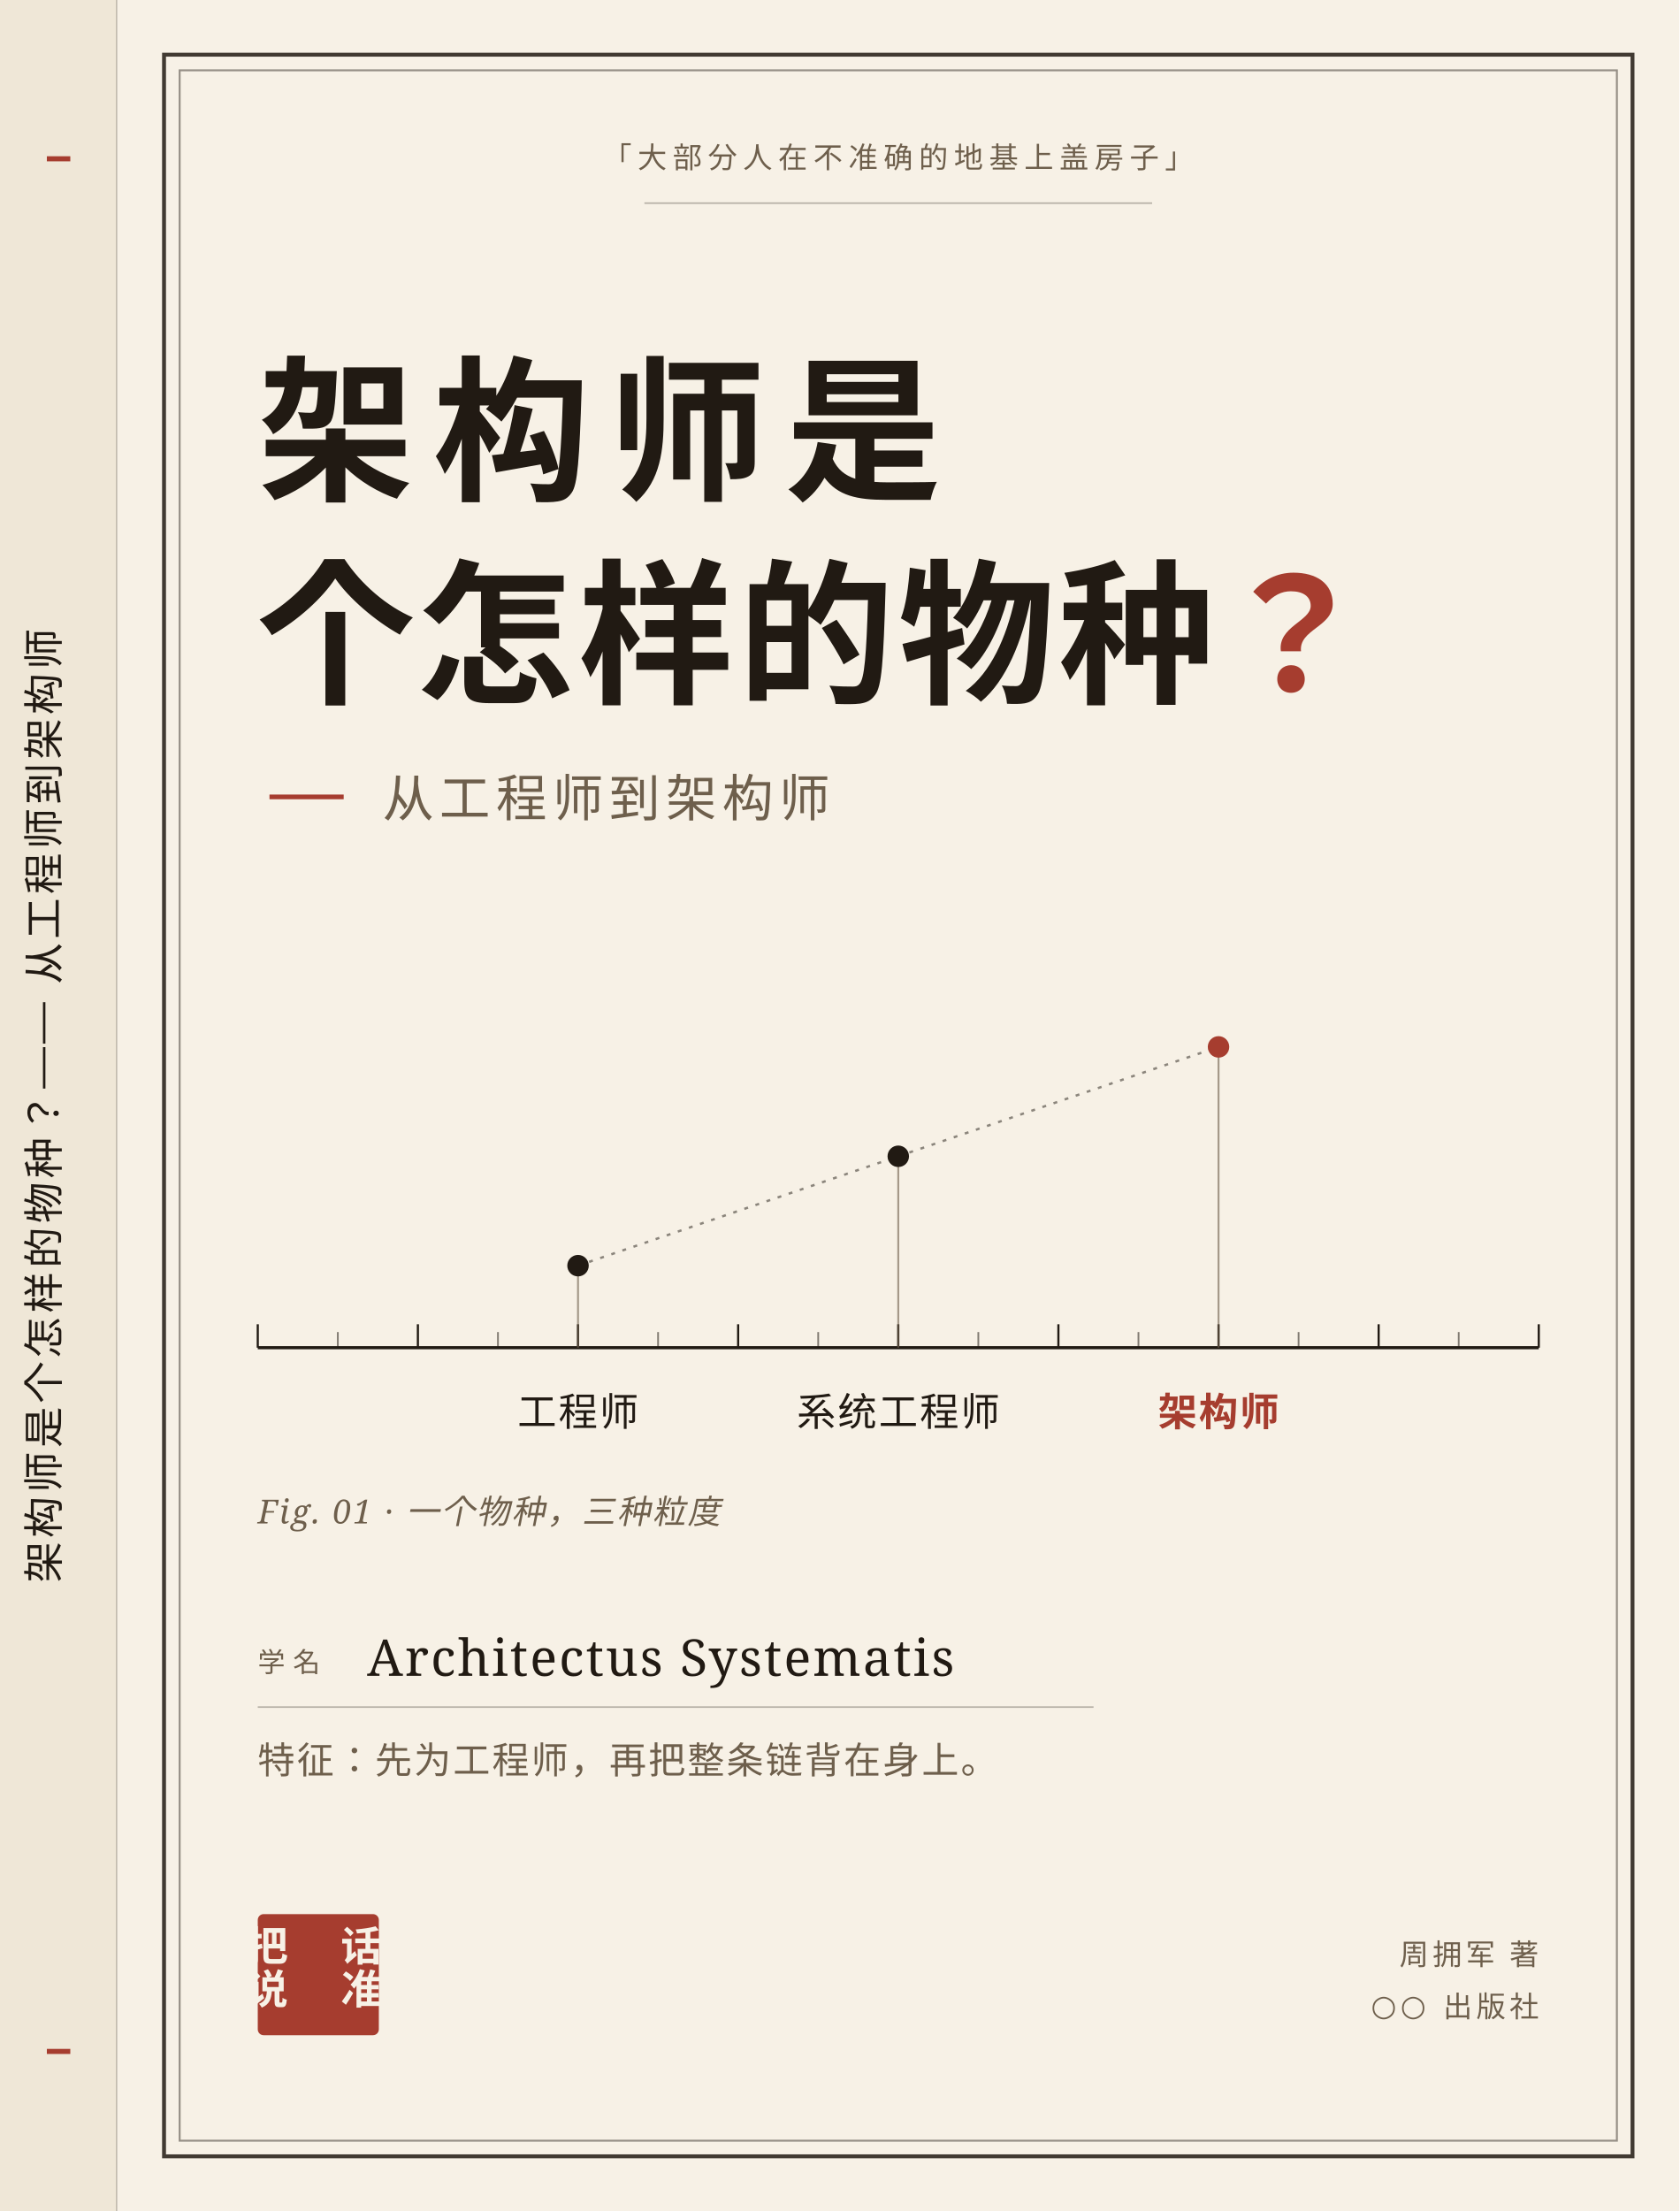
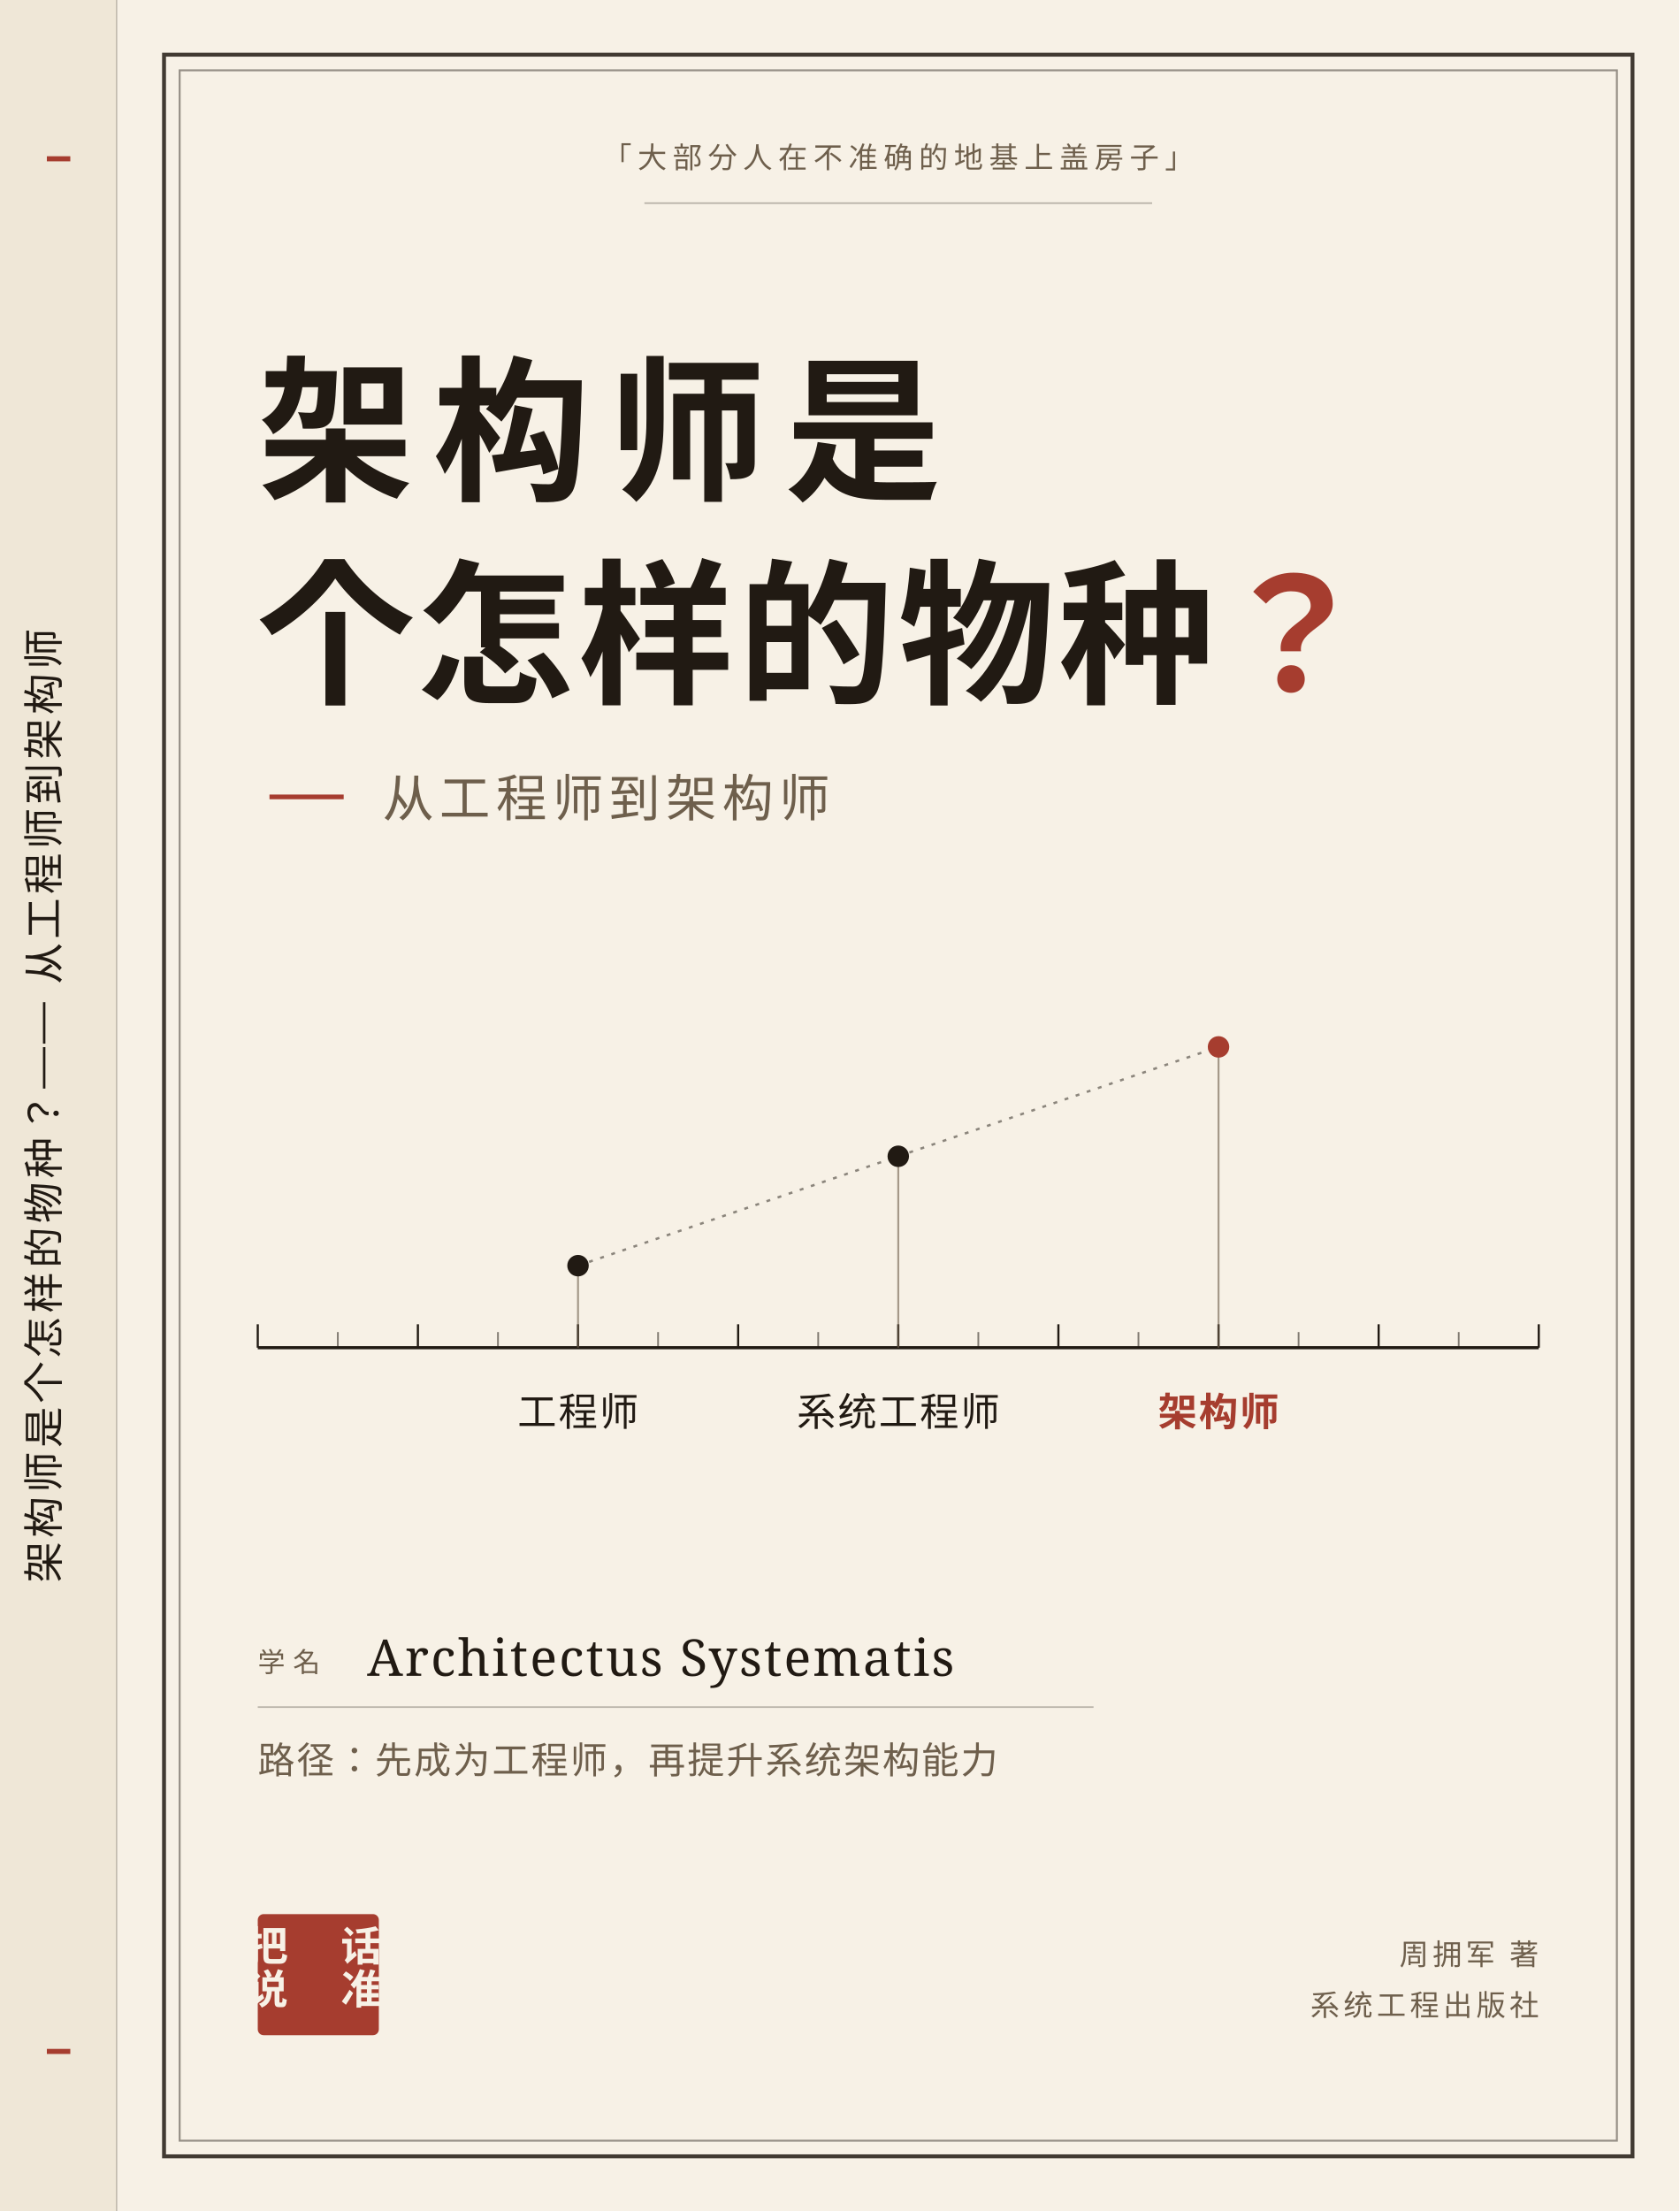
<svg xmlns="http://www.w3.org/2000/svg" width="860" height="1132" viewBox="0 0 860 1132">
  <rect x="0" y="0" width="60" height="1132" fill="#EFE7D7" />
  <rect x="24" y="80" width="12" height="2.6" fill="#A63D2F" />
  <rect x="24" y="1049" width="12" height="2.6" fill="#A63D2F" />
  <text x="30" y="566" fill="#211A13" font-family="'Noto Serif SC','Source Han Serif SC','SimSun','Songti SC',serif" font-size="21" text-anchor="middle" letter-spacing="2" transform="rotate(-90 30 566)">架构师是个怎样的物种？—— 从工程师到架构师</text>
  <line x1="60" y1="0" x2="60" y2="1132" stroke="#211A13" stroke-opacity="0.35" stroke-width="1" />
  <rect x="60" y="0" width="800" height="1132" fill="#F7F1E6" />
  <rect x="84" y="28" width="752" height="1076" fill="none" stroke="#211A13" stroke-opacity="0.85" stroke-width="2" />
  <rect x="92" y="36" width="736" height="1060" fill="none" stroke="#211A13" stroke-opacity="0.45" stroke-width="1" />
  <text x="460" y="86" fill="#6E5F4C" font-family="'Noto Sans SC','Microsoft YaHei','PingFang SC',sans-serif" font-size="15" letter-spacing="3" text-anchor="middle">「大部分人在不准确的地基上盖房子」</text>
  <line x1="330" y1="104" x2="590" y2="104" stroke="#211A13" stroke-opacity="0.3" stroke-width="0.8" />
  <text x="132" y="250" fill="#211A13" font-family="'Noto Serif SC','Source Han Serif SC','SimSun','Songti SC',serif" font-size="80" font-weight="700" letter-spacing="10">架构师是</text>
  <text x="132" y="354" fill="#211A13" font-family="'Noto Serif SC','Source Han Serif SC','SimSun','Songti SC',serif" font-size="80" font-weight="700" letter-spacing="2">个怎样的物种<tspan fill="#A63D2F">？</tspan>
  </text>
  <line x1="138" y1="408" x2="176" y2="408" stroke="#A63D2F" stroke-width="2.4" />
  <text x="196" y="418" fill="#6E5F4C" font-family="'Noto Sans SC','Microsoft YaHei','PingFang SC',sans-serif" font-size="26" letter-spacing="3">从工程师到架构师</text>
  <line x1="132" y1="690" x2="788" y2="690" stroke="#211A13" stroke-width="1.6" />
  <g stroke="#211A13" stroke-width="1.1">
    <line x1="132" y1="690" x2="132" y2="678" />
    <line x1="214" y1="690" x2="214" y2="678" />
    <line x1="296" y1="690" x2="296" y2="678" />
    <line x1="378" y1="690" x2="378" y2="678" />
    <line x1="460" y1="690" x2="460" y2="678" />
    <line x1="542" y1="690" x2="542" y2="678" />
    <line x1="624" y1="690" x2="624" y2="678" />
    <line x1="706" y1="690" x2="706" y2="678" />
    <line x1="788" y1="690" x2="788" y2="678" />
  </g>
  <g stroke="#211A13" stroke-opacity="0.55" stroke-width="0.9">
    <line x1="173" y1="690" x2="173" y2="682" />
    <line x1="255" y1="690" x2="255" y2="682" />
    <line x1="337" y1="690" x2="337" y2="682" />
    <line x1="419" y1="690" x2="419" y2="682" />
    <line x1="501" y1="690" x2="501" y2="682" />
    <line x1="583" y1="690" x2="583" y2="682" />
    <line x1="665" y1="690" x2="665" y2="682" />
    <line x1="747" y1="690" x2="747" y2="682" />
  </g>
  <g stroke="#6E5F4C" stroke-opacity="0.6" stroke-width="1">
    <line x1="296" y1="648" x2="296" y2="690" />
    <line x1="460" y1="592" x2="460" y2="690" />
    <line x1="624" y1="536" x2="624" y2="690" />
  </g>
  <line x1="296" y1="648" x2="460" y2="592" stroke="#211A13" stroke-opacity="0.5" stroke-width="1.2" stroke-dasharray="2 4" />
  <line x1="460" y1="592" x2="624" y2="536" stroke="#211A13" stroke-opacity="0.5" stroke-width="1.2" stroke-dasharray="2 4" />
  <circle cx="296" cy="648" r="5.5" fill="#211A13" />
  <circle cx="460" cy="592" r="5.5" fill="#211A13" />
  <circle cx="624" cy="536" r="5.5" fill="#A63D2F" />
  <text x="296" y="730" fill="#211A13" font-family="'Noto Sans SC','Microsoft YaHei','PingFang SC',sans-serif" font-size="20" text-anchor="middle" letter-spacing="1">工程师</text>
  <text x="460" y="730" fill="#211A13" font-family="'Noto Sans SC','Microsoft YaHei','PingFang SC',sans-serif" font-size="20" text-anchor="middle" letter-spacing="1">系统工程师</text>
  <text x="624" y="730" fill="#A63D2F" font-family="'Noto Sans SC','Microsoft YaHei','PingFang SC',sans-serif" font-size="20" font-weight="600" text-anchor="middle" letter-spacing="1">架构师</text>
-   <text x="132" y="780" fill="#6E5F4C" font-family="'Noto Serif SC','Source Han Serif SC','SimSun','Songti SC',serif" font-size="17" font-style="italic" letter-spacing="1">Fig. 01 · 一个物种，三种粒度</text>
  <text x="132" y="856" fill="#6E5F4C" font-family="'Noto Sans SC','Microsoft YaHei','PingFang SC',sans-serif" font-size="14" letter-spacing="4">学名</text>
  <text x="188" y="858" fill="#211A13" font-family="'Noto Serif SC','Source Han Serif SC','SimSun','Songti SC',serif" font-size="26" letter-spacing="1">Architectus Systematis</text>
  <line x1="132" y1="874" x2="560" y2="874" stroke="#211A13" stroke-opacity="0.3" stroke-width="0.8" />
-   <text x="132" y="908" fill="#6E5F4C" font-family="'Noto Serif SC','Source Han Serif SC','SimSun','Songti SC',serif" font-size="19" letter-spacing="1">特征：先为工程师，再把整条链背在身上。</text>
+   <text x="132" y="908" fill="#6E5F4C" font-family="'Noto Serif SC','Source Han Serif SC','SimSun','Songti SC',serif" font-size="19" letter-spacing="1">路径：先成为工程师，再提升系统架构能力</text>
  <rect x="132" y="980" width="62" height="62" fill="#A63D2F" rx="3" />
  <text x="137" y="1004" fill="#F7F1E6" font-family="'Noto Serif SC','Source Han Serif SC','SimSun','Songti SC',serif" font-size="21" font-weight="700" text-anchor="middle">把</text>
  <text x="185" y="1004" fill="#F7F1E6" font-family="'Noto Serif SC','Source Han Serif SC','SimSun','Songti SC',serif" font-size="21" font-weight="700" text-anchor="middle">话</text>
  <text x="137" y="1026" fill="#F7F1E6" font-family="'Noto Serif SC','Source Han Serif SC','SimSun','Songti SC',serif" font-size="21" font-weight="700" text-anchor="middle">说</text>
  <text x="185" y="1026" fill="#F7F1E6" font-family="'Noto Serif SC','Source Han Serif SC','SimSun','Songti SC',serif" font-size="21" font-weight="700" text-anchor="middle">准</text>
  <text x="788" y="1006" fill="#6E5F4C" font-family="'Noto Sans SC','Microsoft YaHei','PingFang SC',sans-serif" font-size="15" text-anchor="end" letter-spacing="2">周拥军 著</text>
-   <text x="788" y="1032" fill="#6E5F4C" font-family="'Noto Sans SC','Microsoft YaHei','PingFang SC',sans-serif" font-size="15" text-anchor="end" letter-spacing="2">○○ 出版社</text>
+   <text x="788" y="1032" fill="#6E5F4C" font-family="'Noto Sans SC','Microsoft YaHei','PingFang SC',sans-serif" font-size="15" text-anchor="end" letter-spacing="2">系统工程出版社</text>
</svg>
